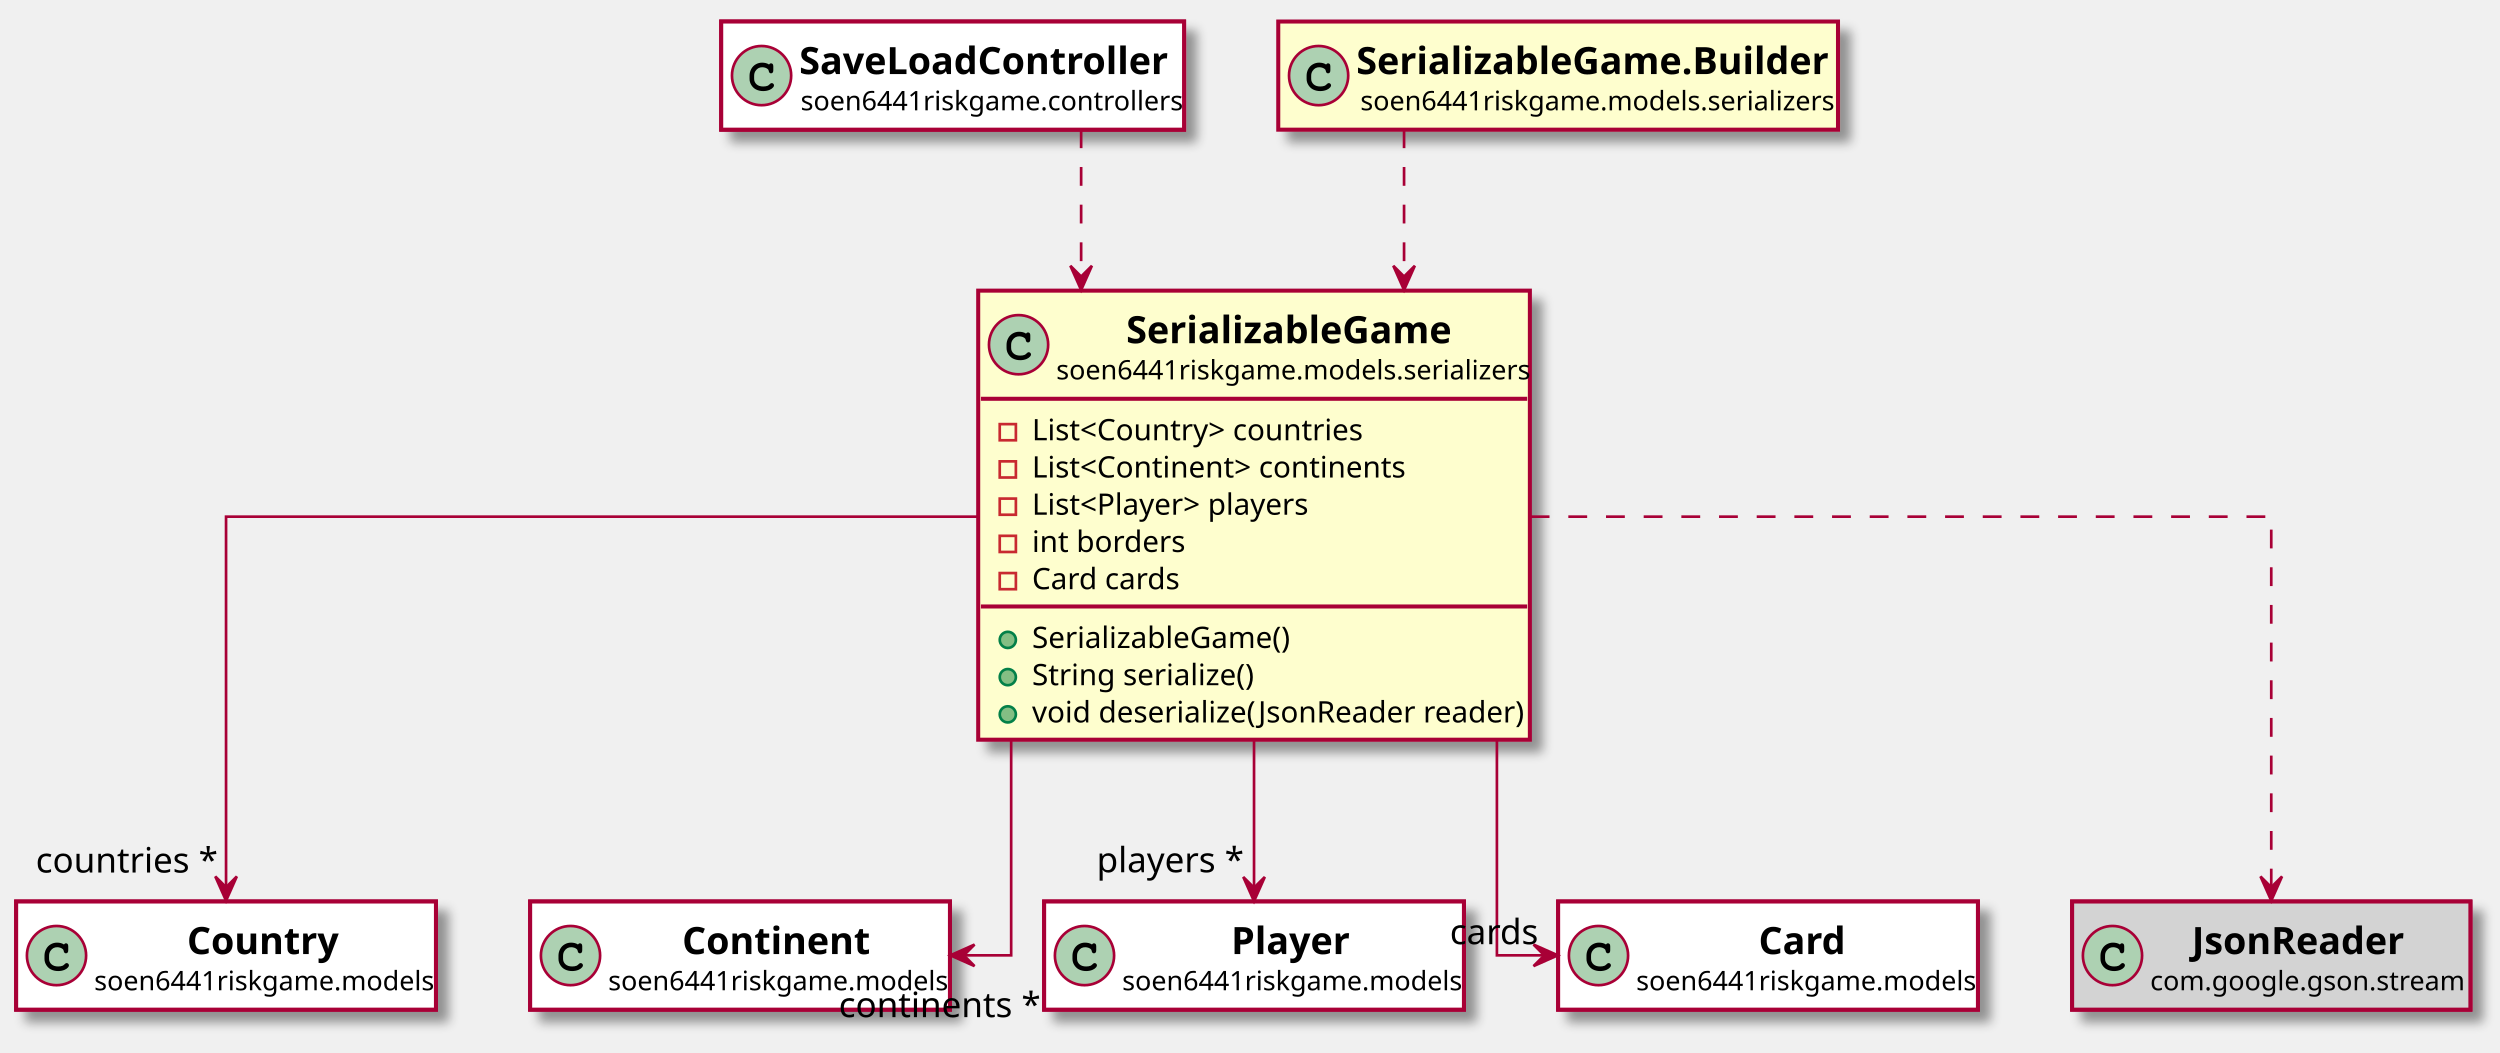
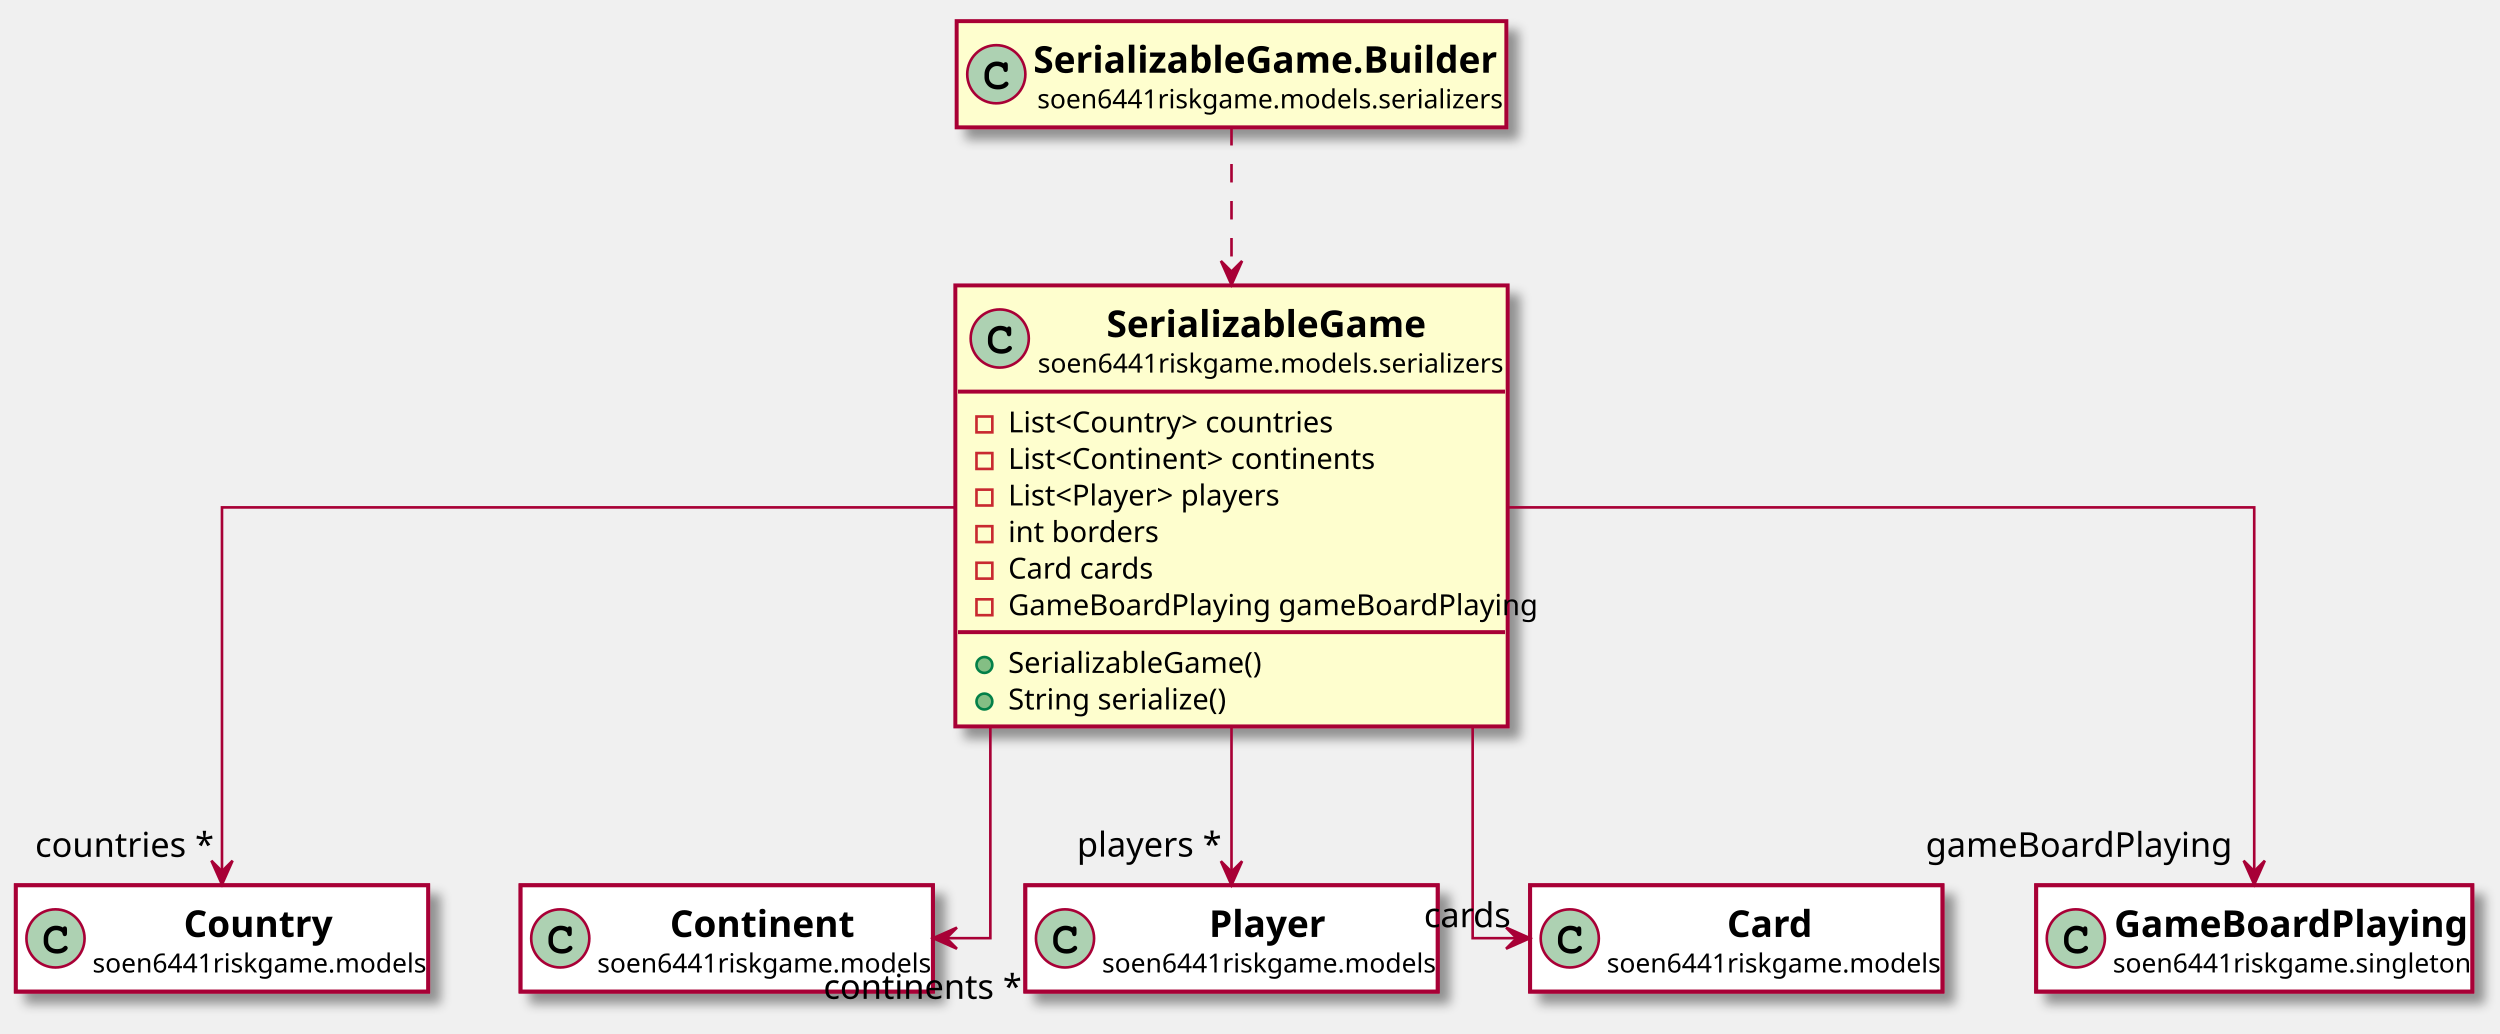
- <svg xmlns="http://www.w3.org/2000/svg" xmlns:xlink="http://www.w3.org/1999/xlink" contentScriptType="application/ecmascript" contentStyleType="text/css" height="391px" preserveAspectRatio="none" style="width:929px;height:391px;" version="1.1" viewBox="0 0 929 391" width="929px" zoomAndPan="magnify">
+ <svg xmlns="http://www.w3.org/2000/svg" xmlns:xlink="http://www.w3.org/1999/xlink" contentScriptType="application/ecmascript" contentStyleType="text/css" height="391px" preserveAspectRatio="none" style="width:946px;height:391px;" version="1.1" viewBox="0 0 946 391" width="946px" zoomAndPan="magnify">
  <defs>
-     <filter height="300%" id="fmx32re2u5lpb" width="300%" x="-1" y="-1">
+     <filter height="300%" id="f19nnfhynyt5kf" width="300%" x="-1" y="-1">
      <feGaussianBlur result="blurOut" stdDeviation="2.0" />
      <feColorMatrix in="blurOut" result="blurOut2" type="matrix" values="0 0 0 0 0 0 0 0 0 0 0 0 0 0 0 0 0 0 .4 0" />
      <feOffset dx="4.0" dy="4.0" in="blurOut2" result="blurOut3" />
      <feBlend in="SourceGraphic" in2="blurOut3" mode="normal" />
    </filter>
  </defs>
  <g>
    <a target="_parent" xlink:actuate="onRequest" xlink:href="../../../soen6441riskgame/models/serializers/SerializableGame.html" xlink:show="new" xlink:title="soen6441riskgame.models.serializers.SerializableGame" xlink:type="simple">
-       <rect fill="#FEFECE" filter="url(#fmx32re2u5lpb)" height="166.875" id="soen6441riskgame.models.serializers.SerializableGame" style="stroke: #A80036; stroke-width: 1.5;" width="205" x="363.5" y="108" />
-       <ellipse cx="378.5" cy="128.094" fill="#ADD1B2" rx="11" ry="11" style="stroke: #A80036; stroke-width: 1.0;" />
-       <path d="M381.266,123.969 Q381.422,123.75 381.609,123.641 Q381.797,123.531 382.016,123.531 Q382.391,123.531 382.625,123.789 Q382.859,124.047 382.859,124.656 L382.859,126.109 Q382.859,126.719 382.625,126.984 Q382.391,127.25 382.016,127.25 Q381.672,127.25 381.469,127.047 Q381.266,126.859 381.156,126.344 Q381.109,125.984 380.922,125.797 Q380.594,125.422 379.984,125.203 Q379.375,124.984 378.75,124.984 Q377.984,124.984 377.352,125.312 Q376.719,125.641 376.227,126.391 Q375.734,127.141 375.734,128.172 L375.734,129.266 Q375.734,130.5 376.625,131.32 Q377.516,132.141 379.109,132.141 Q380.047,132.141 380.703,131.891 Q381.094,131.734 381.516,131.297 Q381.781,131.031 381.93,130.953 Q382.078,130.875 382.281,130.875 Q382.609,130.875 382.867,131.133 Q383.125,131.391 383.125,131.734 Q383.125,132.078 382.781,132.484 Q382.281,133.062 381.484,133.391 Q380.406,133.844 379.109,133.844 Q377.594,133.844 376.391,133.219 Q375.406,132.719 374.719,131.648 Q374.031,130.578 374.031,129.297 L374.031,128.141 Q374.031,126.812 374.648,125.664 Q375.266,124.516 376.359,123.898 Q377.453,123.281 378.688,123.281 Q379.422,123.281 380.07,123.445 Q380.719,123.609 381.266,123.969 Z " />
-       <text fill="#000000" font-family="sans-serif" font-size="14" font-weight="bold" lengthAdjust="spacingAndGlyphs" textLength="121" x="418.5" y="127.533">SerializableGame</text>
-       <text fill="#000000" font-family="sans-serif" font-size="10" lengthAdjust="spacingAndGlyphs" textLength="173" x="392.5" y="140.99">soen6441riskgame.models.serializers</text>
-       <line style="stroke: #A80036; stroke-width: 1.5;" x1="364.5" x2="567.5" y1="148.188" y2="148.188" />
-       <rect fill="none" height="6" style="stroke: #C82930; stroke-width: 1.0;" width="6" x="371.5" y="157.606" />
-       <text fill="#000000" font-family="sans-serif" font-size="11" lengthAdjust="spacingAndGlyphs" textLength="115" x="383.5" y="163.606">List&lt;Country&gt; countries</text>
-       <rect fill="none" height="6" style="stroke: #C82930; stroke-width: 1.0;" width="6" x="371.5" y="171.441" />
-       <text fill="#000000" font-family="sans-serif" font-size="11" lengthAdjust="spacingAndGlyphs" textLength="127" x="383.5" y="177.442">List&lt;Continent&gt; continents</text>
-       <rect fill="none" height="6" style="stroke: #C82930; stroke-width: 1.0;" width="6" x="371.5" y="185.277" />
-       <text fill="#000000" font-family="sans-serif" font-size="11" lengthAdjust="spacingAndGlyphs" textLength="98" x="383.5" y="191.278">List&lt;Player&gt; players</text>
-       <rect fill="none" height="6" style="stroke: #C82930; stroke-width: 1.0;" width="6" x="371.5" y="199.113" />
-       <text fill="#000000" font-family="sans-serif" font-size="11" lengthAdjust="spacingAndGlyphs" textLength="52" x="383.5" y="205.114">int borders</text>
-       <rect fill="none" height="6" style="stroke: #C82930; stroke-width: 1.0;" width="6" x="371.5" y="212.949" />
-       <text fill="#000000" font-family="sans-serif" font-size="11" lengthAdjust="spacingAndGlyphs" textLength="54" x="383.5" y="218.95">Card cards</text>
-       <line style="stroke: #A80036; stroke-width: 1.5;" x1="364.5" x2="567.5" y1="225.367" y2="225.367" />
-       <ellipse cx="374.5" cy="237.785" fill="#84BE84" rx="3" ry="3" style="stroke: #038048; stroke-width: 1.0;" />
-       <text fill="#000000" font-family="sans-serif" font-size="11" lengthAdjust="spacingAndGlyphs" textLength="91" x="383.5" y="240.786">SerializableGame()</text>
-       <ellipse cx="374.5" cy="251.621" fill="#84BE84" rx="3" ry="3" style="stroke: #038048; stroke-width: 1.0;" />
-       <text fill="#000000" font-family="sans-serif" font-size="11" lengthAdjust="spacingAndGlyphs" textLength="79" x="383.5" y="254.622">String serialize()</text>
-       <ellipse cx="374.5" cy="265.457" fill="#84BE84" rx="3" ry="3" style="stroke: #038048; stroke-width: 1.0;" />
-       <text fill="#000000" font-family="sans-serif" font-size="11" lengthAdjust="spacingAndGlyphs" textLength="176" x="383.5" y="268.458">void deserialize(JsonReader reader)</text>
-     </a>
-     <a target="_parent" xlink:actuate="onRequest" xlink:href="../../../soen6441riskgame/controllers/SaveLoadController.html" xlink:show="new" xlink:title="soen6441riskgame.controllers.SaveLoadController" xlink:type="simple">
-       <rect fill="#FFFFFF" filter="url(#fmx32re2u5lpb)" height="40.188" id="soen6441riskgame.controllers.SaveLoadController" style="stroke: #A80036; stroke-width: 1.5;" width="172" x="268" y="8" />
-       <rect fill="#FFFFFF" height="40.188" style="stroke: #A80036; stroke-width: 1.5;" width="172" x="268" y="8" />
-       <ellipse cx="283" cy="28.094" fill="#ADD1B2" rx="11" ry="11" style="stroke: #A80036; stroke-width: 1.0;" />
-       <path d="M285.766,23.969 Q285.922,23.75 286.109,23.641 Q286.297,23.531 286.516,23.531 Q286.891,23.531 287.125,23.789 Q287.359,24.047 287.359,24.656 L287.359,26.109 Q287.359,26.719 287.125,26.984 Q286.891,27.25 286.516,27.25 Q286.172,27.25 285.969,27.047 Q285.766,26.859 285.656,26.344 Q285.609,25.984 285.422,25.797 Q285.094,25.422 284.484,25.203 Q283.875,24.984 283.25,24.984 Q282.484,24.984 281.852,25.312 Q281.219,25.641 280.727,26.391 Q280.234,27.141 280.234,28.172 L280.234,29.266 Q280.234,30.5 281.125,31.32 Q282.016,32.141 283.609,32.141 Q284.547,32.141 285.203,31.891 Q285.594,31.734 286.016,31.297 Q286.281,31.031 286.43,30.953 Q286.578,30.875 286.781,30.875 Q287.109,30.875 287.367,31.133 Q287.625,31.391 287.625,31.734 Q287.625,32.078 287.281,32.484 Q286.781,33.062 285.984,33.391 Q284.906,33.844 283.609,33.844 Q282.094,33.844 280.891,33.219 Q279.906,32.719 279.219,31.648 Q278.531,30.578 278.531,29.297 L278.531,28.141 Q278.531,26.812 279.148,25.664 Q279.766,24.516 280.859,23.898 Q281.953,23.281 283.188,23.281 Q283.922,23.281 284.57,23.445 Q285.219,23.609 285.766,23.969 Z " />
-       <text fill="#000000" font-family="sans-serif" font-size="14" font-weight="bold" lengthAdjust="spacingAndGlyphs" textLength="140" x="297" y="27.533">SaveLoadController</text>
-       <text fill="#000000" font-family="sans-serif" font-size="10" lengthAdjust="spacingAndGlyphs" textLength="139" x="297.5" y="40.99">soen6441riskgame.controllers</text>
+       <rect fill="#FEFECE" filter="url(#f19nnfhynyt5kf)" height="166.875" id="soen6441riskgame.models.serializers.SerializableGame" style="stroke: #A80036; stroke-width: 1.5;" width="209" x="361.5" y="108" />
+       <ellipse cx="378.3" cy="128.094" fill="#ADD1B2" rx="11" ry="11" style="stroke: #A80036; stroke-width: 1.0;" />
+       <path d="M381.066,123.969 Q381.222,123.75 381.409,123.641 Q381.597,123.531 381.816,123.531 Q382.191,123.531 382.425,123.789 Q382.659,124.047 382.659,124.656 L382.659,126.109 Q382.659,126.719 382.425,126.984 Q382.191,127.25 381.816,127.25 Q381.472,127.25 381.269,127.047 Q381.066,126.859 380.956,126.344 Q380.909,125.984 380.722,125.797 Q380.394,125.422 379.784,125.203 Q379.175,124.984 378.55,124.984 Q377.784,124.984 377.152,125.312 Q376.519,125.641 376.027,126.391 Q375.534,127.141 375.534,128.172 L375.534,129.266 Q375.534,130.5 376.425,131.32 Q377.316,132.141 378.909,132.141 Q379.847,132.141 380.503,131.891 Q380.894,131.734 381.316,131.297 Q381.581,131.031 381.73,130.953 Q381.878,130.875 382.081,130.875 Q382.409,130.875 382.667,131.133 Q382.925,131.391 382.925,131.734 Q382.925,132.078 382.581,132.484 Q382.081,133.062 381.284,133.391 Q380.206,133.844 378.909,133.844 Q377.394,133.844 376.191,133.219 Q375.206,132.719 374.519,131.648 Q373.831,130.578 373.831,129.297 L373.831,128.141 Q373.831,126.812 374.448,125.664 Q375.066,124.516 376.159,123.898 Q377.253,123.281 378.488,123.281 Q379.222,123.281 379.87,123.445 Q380.519,123.609 381.066,123.969 Z " />
+       <text fill="#000000" font-family="sans-serif" font-size="14" font-weight="bold" lengthAdjust="spacingAndGlyphs" textLength="121" x="418.7" y="127.533">SerializableGame</text>
+       <text fill="#000000" font-family="sans-serif" font-size="10" lengthAdjust="spacingAndGlyphs" textLength="173" x="392.7" y="140.99">soen6441riskgame.models.serializers</text>
+       <line style="stroke: #A80036; stroke-width: 1.5;" x1="362.5" x2="569.5" y1="148.188" y2="148.188" />
+       <rect fill="none" height="6" style="stroke: #C82930; stroke-width: 1.0;" width="6" x="369.5" y="157.606" />
+       <text fill="#000000" font-family="sans-serif" font-size="11" lengthAdjust="spacingAndGlyphs" textLength="115" x="381.5" y="163.606">List&lt;Country&gt; countries</text>
+       <rect fill="none" height="6" style="stroke: #C82930; stroke-width: 1.0;" width="6" x="369.5" y="171.441" />
+       <text fill="#000000" font-family="sans-serif" font-size="11" lengthAdjust="spacingAndGlyphs" textLength="127" x="381.5" y="177.442">List&lt;Continent&gt; continents</text>
+       <rect fill="none" height="6" style="stroke: #C82930; stroke-width: 1.0;" width="6" x="369.5" y="185.277" />
+       <text fill="#000000" font-family="sans-serif" font-size="11" lengthAdjust="spacingAndGlyphs" textLength="98" x="381.5" y="191.278">List&lt;Player&gt; players</text>
+       <rect fill="none" height="6" style="stroke: #C82930; stroke-width: 1.0;" width="6" x="369.5" y="199.113" />
+       <text fill="#000000" font-family="sans-serif" font-size="11" lengthAdjust="spacingAndGlyphs" textLength="52" x="381.5" y="205.114">int borders</text>
+       <rect fill="none" height="6" style="stroke: #C82930; stroke-width: 1.0;" width="6" x="369.5" y="212.949" />
+       <text fill="#000000" font-family="sans-serif" font-size="11" lengthAdjust="spacingAndGlyphs" textLength="54" x="381.5" y="218.95">Card cards</text>
+       <rect fill="none" height="6" style="stroke: #C82930; stroke-width: 1.0;" width="6" x="369.5" y="226.785" />
+       <text fill="#000000" font-family="sans-serif" font-size="11" lengthAdjust="spacingAndGlyphs" textLength="183" x="381.5" y="232.786">GameBoardPlaying gameBoardPlaying</text>
+       <line style="stroke: #A80036; stroke-width: 1.5;" x1="362.5" x2="569.5" y1="239.203" y2="239.203" />
+       <ellipse cx="372.5" cy="251.621" fill="#84BE84" rx="3" ry="3" style="stroke: #038048; stroke-width: 1.0;" />
+       <text fill="#000000" font-family="sans-serif" font-size="11" lengthAdjust="spacingAndGlyphs" textLength="91" x="381.5" y="254.622">SerializableGame()</text>
+       <ellipse cx="372.5" cy="265.457" fill="#84BE84" rx="3" ry="3" style="stroke: #038048; stroke-width: 1.0;" />
+       <text fill="#000000" font-family="sans-serif" font-size="11" lengthAdjust="spacingAndGlyphs" textLength="79" x="381.5" y="268.458">String serialize()</text>
    </a>
    <a target="_parent" xlink:actuate="onRequest" xlink:href="../../../soen6441riskgame/models/Country.html" xlink:show="new" xlink:title="soen6441riskgame.models.Country" xlink:type="simple">
-       <rect fill="#FFFFFF" filter="url(#fmx32re2u5lpb)" height="40.188" id="soen6441riskgame.models.Country" style="stroke: #A80036; stroke-width: 1.5;" width="156" x="6" y="335" />
+       <rect fill="#FFFFFF" filter="url(#f19nnfhynyt5kf)" height="40.188" id="soen6441riskgame.models.Country" style="stroke: #A80036; stroke-width: 1.5;" width="156" x="6" y="335" />
      <rect fill="#FFFFFF" height="40.188" style="stroke: #A80036; stroke-width: 1.5;" width="156" x="6" y="335" />
      <ellipse cx="21" cy="355.094" fill="#ADD1B2" rx="11" ry="11" style="stroke: #A80036; stroke-width: 1.0;" />
      <path d="M23.766,350.969 Q23.922,350.75 24.109,350.641 Q24.297,350.531 24.516,350.531 Q24.891,350.531 25.125,350.789 Q25.359,351.047 25.359,351.656 L25.359,353.109 Q25.359,353.719 25.125,353.984 Q24.891,354.25 24.516,354.25 Q24.172,354.25 23.969,354.047 Q23.766,353.859 23.656,353.344 Q23.609,352.984 23.422,352.797 Q23.094,352.422 22.484,352.203 Q21.875,351.984 21.25,351.984 Q20.484,351.984 19.852,352.312 Q19.219,352.641 18.727,353.391 Q18.234,354.141 18.234,355.172 L18.234,356.266 Q18.234,357.5 19.125,358.32 Q20.016,359.141 21.609,359.141 Q22.547,359.141 23.203,358.891 Q23.594,358.734 24.016,358.297 Q24.281,358.031 24.43,357.953 Q24.578,357.875 24.781,357.875 Q25.109,357.875 25.367,358.133 Q25.625,358.391 25.625,358.734 Q25.625,359.078 25.281,359.484 Q24.781,360.062 23.984,360.391 Q22.906,360.844 21.609,360.844 Q20.094,360.844 18.891,360.219 Q17.906,359.719 17.219,358.648 Q16.531,357.578 16.531,356.297 L16.531,355.141 Q16.531,353.812 17.148,352.664 Q17.766,351.516 18.859,350.898 Q19.953,350.281 21.188,350.281 Q21.922,350.281 22.57,350.445 Q23.219,350.609 23.766,350.969 Z " />
      <text fill="#000000" font-family="sans-serif" font-size="14" font-weight="bold" lengthAdjust="spacingAndGlyphs" textLength="55" x="69.5" y="354.533">Country</text>
      <text fill="#000000" font-family="sans-serif" font-size="10" lengthAdjust="spacingAndGlyphs" textLength="124" x="35" y="367.99">soen6441riskgame.models</text>
    </a>
    <a target="_parent" xlink:actuate="onRequest" xlink:href="../../../soen6441riskgame/models/Continent.html" xlink:show="new" xlink:title="soen6441riskgame.models.Continent" xlink:type="simple">
-       <rect fill="#FFFFFF" filter="url(#fmx32re2u5lpb)" height="40.188" id="soen6441riskgame.models.Continent" style="stroke: #A80036; stroke-width: 1.5;" width="156" x="197" y="335" />
+       <rect fill="#FFFFFF" filter="url(#f19nnfhynyt5kf)" height="40.188" id="soen6441riskgame.models.Continent" style="stroke: #A80036; stroke-width: 1.5;" width="156" x="197" y="335" />
      <rect fill="#FFFFFF" height="40.188" style="stroke: #A80036; stroke-width: 1.5;" width="156" x="197" y="335" />
      <ellipse cx="212" cy="355.094" fill="#ADD1B2" rx="11" ry="11" style="stroke: #A80036; stroke-width: 1.0;" />
      <path d="M214.766,350.969 Q214.922,350.75 215.109,350.641 Q215.297,350.531 215.516,350.531 Q215.891,350.531 216.125,350.789 Q216.359,351.047 216.359,351.656 L216.359,353.109 Q216.359,353.719 216.125,353.984 Q215.891,354.25 215.516,354.25 Q215.172,354.25 214.969,354.047 Q214.766,353.859 214.656,353.344 Q214.609,352.984 214.422,352.797 Q214.094,352.422 213.484,352.203 Q212.875,351.984 212.25,351.984 Q211.484,351.984 210.852,352.312 Q210.219,352.641 209.727,353.391 Q209.234,354.141 209.234,355.172 L209.234,356.266 Q209.234,357.5 210.125,358.32 Q211.016,359.141 212.609,359.141 Q213.547,359.141 214.203,358.891 Q214.594,358.734 215.016,358.297 Q215.281,358.031 215.43,357.953 Q215.578,357.875 215.781,357.875 Q216.109,357.875 216.367,358.133 Q216.625,358.391 216.625,358.734 Q216.625,359.078 216.281,359.484 Q215.781,360.062 214.984,360.391 Q213.906,360.844 212.609,360.844 Q211.094,360.844 209.891,360.219 Q208.906,359.719 208.219,358.648 Q207.531,357.578 207.531,356.297 L207.531,355.141 Q207.531,353.812 208.148,352.664 Q208.766,351.516 209.859,350.898 Q210.953,350.281 212.188,350.281 Q212.922,350.281 213.57,350.445 Q214.219,350.609 214.766,350.969 Z " />
      <text fill="#000000" font-family="sans-serif" font-size="14" font-weight="bold" lengthAdjust="spacingAndGlyphs" textLength="69" x="253.5" y="354.533">Continent</text>
      <text fill="#000000" font-family="sans-serif" font-size="10" lengthAdjust="spacingAndGlyphs" textLength="124" x="226" y="367.99">soen6441riskgame.models</text>
    </a>
    <a target="_parent" xlink:actuate="onRequest" xlink:href="../../../soen6441riskgame/models/Player.html" xlink:show="new" xlink:title="soen6441riskgame.models.Player" xlink:type="simple">
-       <rect fill="#FFFFFF" filter="url(#fmx32re2u5lpb)" height="40.188" id="soen6441riskgame.models.Player" style="stroke: #A80036; stroke-width: 1.5;" width="156" x="388" y="335" />
+       <rect fill="#FFFFFF" filter="url(#f19nnfhynyt5kf)" height="40.188" id="soen6441riskgame.models.Player" style="stroke: #A80036; stroke-width: 1.5;" width="156" x="388" y="335" />
      <rect fill="#FFFFFF" height="40.188" style="stroke: #A80036; stroke-width: 1.5;" width="156" x="388" y="335" />
      <ellipse cx="403" cy="355.094" fill="#ADD1B2" rx="11" ry="11" style="stroke: #A80036; stroke-width: 1.0;" />
      <path d="M405.766,350.969 Q405.922,350.75 406.109,350.641 Q406.297,350.531 406.516,350.531 Q406.891,350.531 407.125,350.789 Q407.359,351.047 407.359,351.656 L407.359,353.109 Q407.359,353.719 407.125,353.984 Q406.891,354.25 406.516,354.25 Q406.172,354.25 405.969,354.047 Q405.766,353.859 405.656,353.344 Q405.609,352.984 405.422,352.797 Q405.094,352.422 404.484,352.203 Q403.875,351.984 403.25,351.984 Q402.484,351.984 401.852,352.312 Q401.219,352.641 400.727,353.391 Q400.234,354.141 400.234,355.172 L400.234,356.266 Q400.234,357.5 401.125,358.32 Q402.016,359.141 403.609,359.141 Q404.547,359.141 405.203,358.891 Q405.594,358.734 406.016,358.297 Q406.281,358.031 406.43,357.953 Q406.578,357.875 406.781,357.875 Q407.109,357.875 407.367,358.133 Q407.625,358.391 407.625,358.734 Q407.625,359.078 407.281,359.484 Q406.781,360.062 405.984,360.391 Q404.906,360.844 403.609,360.844 Q402.094,360.844 400.891,360.219 Q399.906,359.719 399.219,358.648 Q398.531,357.578 398.531,356.297 L398.531,355.141 Q398.531,353.812 399.148,352.664 Q399.766,351.516 400.859,350.898 Q401.953,350.281 403.188,350.281 Q403.922,350.281 404.57,350.445 Q405.219,350.609 405.766,350.969 Z " />
      <text fill="#000000" font-family="sans-serif" font-size="14" font-weight="bold" lengthAdjust="spacingAndGlyphs" textLength="43" x="457.5" y="354.533">Player</text>
      <text fill="#000000" font-family="sans-serif" font-size="10" lengthAdjust="spacingAndGlyphs" textLength="124" x="417" y="367.99">soen6441riskgame.models</text>
    </a>
    <a target="_parent" xlink:actuate="onRequest" xlink:href="../../../soen6441riskgame/models/Card.html" xlink:show="new" xlink:title="soen6441riskgame.models.Card" xlink:type="simple">
-       <rect fill="#FFFFFF" filter="url(#fmx32re2u5lpb)" height="40.188" id="soen6441riskgame.models.Card" style="stroke: #A80036; stroke-width: 1.5;" width="156" x="579" y="335" />
+       <rect fill="#FFFFFF" filter="url(#f19nnfhynyt5kf)" height="40.188" id="soen6441riskgame.models.Card" style="stroke: #A80036; stroke-width: 1.5;" width="156" x="579" y="335" />
      <rect fill="#FFFFFF" height="40.188" style="stroke: #A80036; stroke-width: 1.5;" width="156" x="579" y="335" />
      <ellipse cx="594" cy="355.094" fill="#ADD1B2" rx="11" ry="11" style="stroke: #A80036; stroke-width: 1.0;" />
      <path d="M596.766,350.969 Q596.922,350.75 597.109,350.641 Q597.297,350.531 597.516,350.531 Q597.891,350.531 598.125,350.789 Q598.359,351.047 598.359,351.656 L598.359,353.109 Q598.359,353.719 598.125,353.984 Q597.891,354.25 597.516,354.25 Q597.172,354.25 596.969,354.047 Q596.766,353.859 596.656,353.344 Q596.609,352.984 596.422,352.797 Q596.094,352.422 595.484,352.203 Q594.875,351.984 594.25,351.984 Q593.484,351.984 592.852,352.312 Q592.219,352.641 591.727,353.391 Q591.234,354.141 591.234,355.172 L591.234,356.266 Q591.234,357.5 592.125,358.32 Q593.016,359.141 594.609,359.141 Q595.547,359.141 596.203,358.891 Q596.594,358.734 597.016,358.297 Q597.281,358.031 597.43,357.953 Q597.578,357.875 597.781,357.875 Q598.109,357.875 598.367,358.133 Q598.625,358.391 598.625,358.734 Q598.625,359.078 598.281,359.484 Q597.781,360.062 596.984,360.391 Q595.906,360.844 594.609,360.844 Q593.094,360.844 591.891,360.219 Q590.906,359.719 590.219,358.648 Q589.531,357.578 589.531,356.297 L589.531,355.141 Q589.531,353.812 590.148,352.664 Q590.766,351.516 591.859,350.898 Q592.953,350.281 594.188,350.281 Q594.922,350.281 595.57,350.445 Q596.219,350.609 596.766,350.969 Z " />
      <text fill="#000000" font-family="sans-serif" font-size="14" font-weight="bold" lengthAdjust="spacingAndGlyphs" textLength="33" x="653.5" y="354.533">Card</text>
      <text fill="#000000" font-family="sans-serif" font-size="10" lengthAdjust="spacingAndGlyphs" textLength="124" x="608" y="367.99">soen6441riskgame.models</text>
    </a>
-     <rect fill="#D3D3D3" filter="url(#fmx32re2u5lpb)" height="40.188" id="com.google.gson.stream.JsonReader" style="stroke: #A80036; stroke-width: 1.5;" width="148" x="770" y="335" />
-     <rect fill="#D3D3D3" height="40.188" style="stroke: #A80036; stroke-width: 1.5;" width="148" x="770" y="335" />
-     <ellipse cx="785" cy="355.094" fill="#ADD1B2" rx="11" ry="11" style="stroke: #A80036; stroke-width: 1.0;" />
-     <path d="M787.766,350.969 Q787.922,350.75 788.109,350.641 Q788.297,350.531 788.516,350.531 Q788.891,350.531 789.125,350.789 Q789.359,351.047 789.359,351.656 L789.359,353.109 Q789.359,353.719 789.125,353.984 Q788.891,354.25 788.516,354.25 Q788.172,354.25 787.969,354.047 Q787.766,353.859 787.656,353.344 Q787.609,352.984 787.422,352.797 Q787.094,352.422 786.484,352.203 Q785.875,351.984 785.25,351.984 Q784.484,351.984 783.852,352.312 Q783.219,352.641 782.727,353.391 Q782.234,354.141 782.234,355.172 L782.234,356.266 Q782.234,357.5 783.125,358.32 Q784.016,359.141 785.609,359.141 Q786.547,359.141 787.203,358.891 Q787.594,358.734 788.016,358.297 Q788.281,358.031 788.43,357.953 Q788.578,357.875 788.781,357.875 Q789.109,357.875 789.367,358.133 Q789.625,358.391 789.625,358.734 Q789.625,359.078 789.281,359.484 Q788.781,360.062 787.984,360.391 Q786.906,360.844 785.609,360.844 Q784.094,360.844 782.891,360.219 Q781.906,359.719 781.219,358.648 Q780.531,357.578 780.531,356.297 L780.531,355.141 Q780.531,353.812 781.148,352.664 Q781.766,351.516 782.859,350.898 Q783.953,350.281 785.188,350.281 Q785.922,350.281 786.57,350.445 Q787.219,350.609 787.766,350.969 Z " />
-     <text fill="#000000" font-family="sans-serif" font-size="14" font-weight="bold" lengthAdjust="spacingAndGlyphs" textLength="85" x="814.5" y="354.533">JsonReader</text>
-     <text fill="#000000" font-family="sans-serif" font-size="10" lengthAdjust="spacingAndGlyphs" textLength="116" x="799" y="367.99">com.google.gson.stream</text>
+     <a target="_parent" xlink:actuate="onRequest" xlink:href="../../../soen6441riskgame/singleton/GameBoardPlaying.html" xlink:show="new" xlink:title="soen6441riskgame.singleton.GameBoardPlaying" xlink:type="simple">
+       <rect fill="#FFFFFF" filter="url(#f19nnfhynyt5kf)" height="40.188" id="soen6441riskgame.singleton.GameBoardPlaying" style="stroke: #A80036; stroke-width: 1.5;" width="165" x="770.5" y="335" />
+       <rect fill="#FFFFFF" height="40.188" style="stroke: #A80036; stroke-width: 1.5;" width="165" x="770.5" y="335" />
+       <ellipse cx="785.5" cy="355.094" fill="#ADD1B2" rx="11" ry="11" style="stroke: #A80036; stroke-width: 1.0;" />
+       <path d="M788.266,350.969 Q788.422,350.75 788.609,350.641 Q788.797,350.531 789.016,350.531 Q789.391,350.531 789.625,350.789 Q789.859,351.047 789.859,351.656 L789.859,353.109 Q789.859,353.719 789.625,353.984 Q789.391,354.25 789.016,354.25 Q788.672,354.25 788.469,354.047 Q788.266,353.859 788.156,353.344 Q788.109,352.984 787.922,352.797 Q787.594,352.422 786.984,352.203 Q786.375,351.984 785.75,351.984 Q784.984,351.984 784.352,352.312 Q783.719,352.641 783.227,353.391 Q782.734,354.141 782.734,355.172 L782.734,356.266 Q782.734,357.5 783.625,358.32 Q784.516,359.141 786.109,359.141 Q787.047,359.141 787.703,358.891 Q788.094,358.734 788.516,358.297 Q788.781,358.031 788.93,357.953 Q789.078,357.875 789.281,357.875 Q789.609,357.875 789.867,358.133 Q790.125,358.391 790.125,358.734 Q790.125,359.078 789.781,359.484 Q789.281,360.062 788.484,360.391 Q787.406,360.844 786.109,360.844 Q784.594,360.844 783.391,360.219 Q782.406,359.719 781.719,358.648 Q781.031,357.578 781.031,356.297 L781.031,355.141 Q781.031,353.812 781.648,352.664 Q782.266,351.516 783.359,350.898 Q784.453,350.281 785.688,350.281 Q786.422,350.281 787.07,350.445 Q787.719,350.609 788.266,350.969 Z " />
+       <text fill="#000000" font-family="sans-serif" font-size="14" font-weight="bold" lengthAdjust="spacingAndGlyphs" textLength="132" x="800" y="354.533">GameBoardPlaying</text>
+       <text fill="#000000" font-family="sans-serif" font-size="10" lengthAdjust="spacingAndGlyphs" textLength="133" x="799.5" y="367.99">soen6441riskgame.singleton</text>
+     </a>
    <a target="_parent" xlink:actuate="onRequest" xlink:href="../../../soen6441riskgame/models/serializers/SerializableGame.Builder.html" xlink:show="new" xlink:title="soen6441riskgame.models.serializers.SerializableGame.Builder" xlink:type="simple">
-       <rect fill="#FEFECE" filter="url(#fmx32re2u5lpb)" height="40.188" id="soen6441riskgame.models.serializers.SerializableGame.Builder" style="stroke: #A80036; stroke-width: 1.5;" width="208" x="475" y="8" />
-       <ellipse cx="490" cy="28.094" fill="#ADD1B2" rx="11" ry="11" style="stroke: #A80036; stroke-width: 1.0;" />
-       <path d="M492.766,23.969 Q492.922,23.75 493.109,23.641 Q493.297,23.531 493.516,23.531 Q493.891,23.531 494.125,23.789 Q494.359,24.047 494.359,24.656 L494.359,26.109 Q494.359,26.719 494.125,26.984 Q493.891,27.25 493.516,27.25 Q493.172,27.25 492.969,27.047 Q492.766,26.859 492.656,26.344 Q492.609,25.984 492.422,25.797 Q492.094,25.422 491.484,25.203 Q490.875,24.984 490.25,24.984 Q489.484,24.984 488.852,25.312 Q488.219,25.641 487.727,26.391 Q487.234,27.141 487.234,28.172 L487.234,29.266 Q487.234,30.5 488.125,31.32 Q489.016,32.141 490.609,32.141 Q491.547,32.141 492.203,31.891 Q492.594,31.734 493.016,31.297 Q493.281,31.031 493.43,30.953 Q493.578,30.875 493.781,30.875 Q494.109,30.875 494.367,31.133 Q494.625,31.391 494.625,31.734 Q494.625,32.078 494.281,32.484 Q493.781,33.062 492.984,33.391 Q491.906,33.844 490.609,33.844 Q489.094,33.844 487.891,33.219 Q486.906,32.719 486.219,31.648 Q485.531,30.578 485.531,29.297 L485.531,28.141 Q485.531,26.812 486.148,25.664 Q486.766,24.516 487.859,23.898 Q488.953,23.281 490.188,23.281 Q490.922,23.281 491.57,23.445 Q492.219,23.609 492.766,23.969 Z " />
-       <text fill="#000000" font-family="sans-serif" font-size="14" font-weight="bold" lengthAdjust="spacingAndGlyphs" textLength="176" x="504" y="27.533">SerializableGame.Builder</text>
-       <text fill="#000000" font-family="sans-serif" font-size="10" lengthAdjust="spacingAndGlyphs" textLength="173" x="505.5" y="40.99">soen6441riskgame.models.serializers</text>
+       <rect fill="#FEFECE" filter="url(#f19nnfhynyt5kf)" height="40.188" id="soen6441riskgame.models.serializers.SerializableGame.Builder" style="stroke: #A80036; stroke-width: 1.5;" width="208" x="362" y="8" />
+       <ellipse cx="377" cy="28.094" fill="#ADD1B2" rx="11" ry="11" style="stroke: #A80036; stroke-width: 1.0;" />
+       <path d="M379.766,23.969 Q379.922,23.75 380.109,23.641 Q380.297,23.531 380.516,23.531 Q380.891,23.531 381.125,23.789 Q381.359,24.047 381.359,24.656 L381.359,26.109 Q381.359,26.719 381.125,26.984 Q380.891,27.25 380.516,27.25 Q380.172,27.25 379.969,27.047 Q379.766,26.859 379.656,26.344 Q379.609,25.984 379.422,25.797 Q379.094,25.422 378.484,25.203 Q377.875,24.984 377.25,24.984 Q376.484,24.984 375.852,25.312 Q375.219,25.641 374.727,26.391 Q374.234,27.141 374.234,28.172 L374.234,29.266 Q374.234,30.5 375.125,31.32 Q376.016,32.141 377.609,32.141 Q378.547,32.141 379.203,31.891 Q379.594,31.734 380.016,31.297 Q380.281,31.031 380.43,30.953 Q380.578,30.875 380.781,30.875 Q381.109,30.875 381.367,31.133 Q381.625,31.391 381.625,31.734 Q381.625,32.078 381.281,32.484 Q380.781,33.062 379.984,33.391 Q378.906,33.844 377.609,33.844 Q376.094,33.844 374.891,33.219 Q373.906,32.719 373.219,31.648 Q372.531,30.578 372.531,29.297 L372.531,28.141 Q372.531,26.812 373.148,25.664 Q373.766,24.516 374.859,23.898 Q375.953,23.281 377.188,23.281 Q377.922,23.281 378.57,23.445 Q379.219,23.609 379.766,23.969 Z " />
+       <text fill="#000000" font-family="sans-serif" font-size="14" font-weight="bold" lengthAdjust="spacingAndGlyphs" textLength="176" x="391" y="27.533">SerializableGame.Builder</text>
+       <text fill="#000000" font-family="sans-serif" font-size="10" lengthAdjust="spacingAndGlyphs" textLength="173" x="392.5" y="40.99">soen6441riskgame.models.serializers</text>
    </a>
-     <path d="M401.75,48.048 C401.75,48.048 401.75,102.759 401.75,102.759 " fill="none" id="soen6441riskgame.controllers.SaveLoadController-soen6441riskgame.models.serializers.SerializableGame" style="stroke: #A80036; stroke-width: 1.0; stroke-dasharray: 7.0,7.0;" />
-     <polygon fill="#A80036" points="401.75,107.759,405.75,98.759,401.75,102.759,397.75,98.759,401.75,107.759" style="stroke: #A80036; stroke-width: 1.0;" />
-     <path d="M363.38,192 C250.232,192 84,192 84,192 C84,192 84,329.685 84,329.685 " fill="none" id="soen6441riskgame.models.serializers.SerializableGame-soen6441riskgame.models.Country" style="stroke: #A80036; stroke-width: 1.0;" />
+     <path d="M361.364,192 C248.269,192 84,192 84,192 C84,192 84,329.685 84,329.685 " fill="none" id="soen6441riskgame.models.serializers.SerializableGame-soen6441riskgame.models.Country" style="stroke: #A80036; stroke-width: 1.0;" />
    <polygon fill="#A80036" points="84,334.685,88,325.685,84,329.685,80,325.685,84,334.685" style="stroke: #A80036; stroke-width: 1.0;" />
    <text fill="#000000" font-family="sans-serif" font-size="13" lengthAdjust="spacingAndGlyphs" textLength="62" x="13.281" y="324.24">countries *</text>
-     <path d="M375.75,275.166 C375.75,315.392 375.75,355 375.75,355 C375.75,355 358.14,355 358.14,355 " fill="none" id="soen6441riskgame.models.serializers.SerializableGame-soen6441riskgame.models.Continent" style="stroke: #A80036; stroke-width: 1.0;" />
-     <polygon fill="#A80036" points="353.14,355,362.14,359,358.14,355,362.14,351,353.14,355" style="stroke: #A80036; stroke-width: 1.0;" />
-     <text fill="#000000" font-family="sans-serif" font-size="13" lengthAdjust="spacingAndGlyphs" textLength="69" x="311.67" y="377.973">continents *</text>
+     <path d="M374.75,275.166 C374.75,315.392 374.75,355 374.75,355 C374.75,355 358.106,355 358.106,355 " fill="none" id="soen6441riskgame.models.serializers.SerializableGame-soen6441riskgame.models.Continent" style="stroke: #A80036; stroke-width: 1.0;" />
+     <polygon fill="#A80036" points="353.106,355,362.106,359,358.106,355,362.106,351,353.106,355" style="stroke: #A80036; stroke-width: 1.0;" />
+     <text fill="#000000" font-family="sans-serif" font-size="13" lengthAdjust="spacingAndGlyphs" textLength="69" x="311.596" y="377.973">continents *</text>
    <path d="M466,275.166 C466,275.166 466,329.88 466,329.88 " fill="none" id="soen6441riskgame.models.serializers.SerializableGame-soen6441riskgame.models.Player" style="stroke: #A80036; stroke-width: 1.0;" />
    <polygon fill="#A80036" points="466,334.88,470,325.88,466,329.88,462,325.88,466,334.88" style="stroke: #A80036; stroke-width: 1.0;" />
    <text fill="#000000" font-family="sans-serif" font-size="13" lengthAdjust="spacingAndGlyphs" textLength="51" x="407.509" y="324.139">players *</text>
-     <path d="M556.25,275.166 C556.25,315.392 556.25,355 556.25,355 C556.25,355 573.86,355 573.86,355 " fill="none" id="soen6441riskgame.models.serializers.SerializableGame-soen6441riskgame.models.Card" style="stroke: #A80036; stroke-width: 1.0;" />
-     <polygon fill="#A80036" points="578.86,355,569.86,351,573.86,355,569.86,359,578.86,355" style="stroke: #A80036; stroke-width: 1.0;" />
-     <text fill="#000000" font-family="sans-serif" font-size="13" lengthAdjust="spacingAndGlyphs" textLength="32" x="538.761" y="350.864">cards</text>
-     <path d="M568.791,192 C680.724,192 844,192 844,192 C844,192 844,329.685 844,329.685 " fill="none" id="soen6441riskgame.models.serializers.SerializableGame-com.google.gson.stream.JsonReader" style="stroke: #A80036; stroke-width: 1.0; stroke-dasharray: 7.0,7.0;" />
-     <polygon fill="#A80036" points="844,334.685,848,325.685,844,329.685,840,325.685,844,334.685" style="stroke: #A80036; stroke-width: 1.0;" />
-     <path d="M521.75,48.048 C521.75,48.048 521.75,102.759 521.75,102.759 " fill="none" id="soen6441riskgame.models.serializers.SerializableGame.Builder-soen6441riskgame.models.serializers.SerializableGame" style="stroke: #A80036; stroke-width: 1.0; stroke-dasharray: 7.0,7.0;" />
-     <polygon fill="#A80036" points="521.75,107.759,525.75,98.759,521.75,102.759,517.75,98.759,521.75,107.759" style="stroke: #A80036; stroke-width: 1.0;" />
+     <path d="M557.25,275.166 C557.25,315.392 557.25,355 557.25,355 C557.25,355 573.894,355 573.894,355 " fill="none" id="soen6441riskgame.models.serializers.SerializableGame-soen6441riskgame.models.Card" style="stroke: #A80036; stroke-width: 1.0;" />
+     <polygon fill="#A80036" points="578.894,355,569.894,351,573.894,355,569.894,359,578.894,355" style="stroke: #A80036; stroke-width: 1.0;" />
+     <text fill="#000000" font-family="sans-serif" font-size="13" lengthAdjust="spacingAndGlyphs" textLength="32" x="538.802" y="350.864">cards</text>
+     <path d="M570.728,192 C685.339,192 853,192 853,192 C853,192 853,329.685 853,329.685 " fill="none" id="soen6441riskgame.models.serializers.SerializableGame-soen6441riskgame.singleton.GameBoardPlaying" style="stroke: #A80036; stroke-width: 1.0;" />
+     <polygon fill="#A80036" points="853,334.685,857,325.685,853,329.685,849,325.685,853,334.685" style="stroke: #A80036; stroke-width: 1.0;" />
+     <text fill="#000000" font-family="sans-serif" font-size="13" lengthAdjust="spacingAndGlyphs" textLength="109" x="728.672" y="324.24">gameBoardPlaying</text>
+     <path d="M466,48.048 C466,48.048 466,102.759 466,102.759 " fill="none" id="soen6441riskgame.models.serializers.SerializableGame.Builder-soen6441riskgame.models.serializers.SerializableGame" style="stroke: #A80036; stroke-width: 1.0; stroke-dasharray: 7.0,7.0;" />
+     <polygon fill="#A80036" points="466,107.759,470,98.759,466,102.759,462,98.759,466,107.759" style="stroke: #A80036; stroke-width: 1.0;" />
  </g>
</svg>
